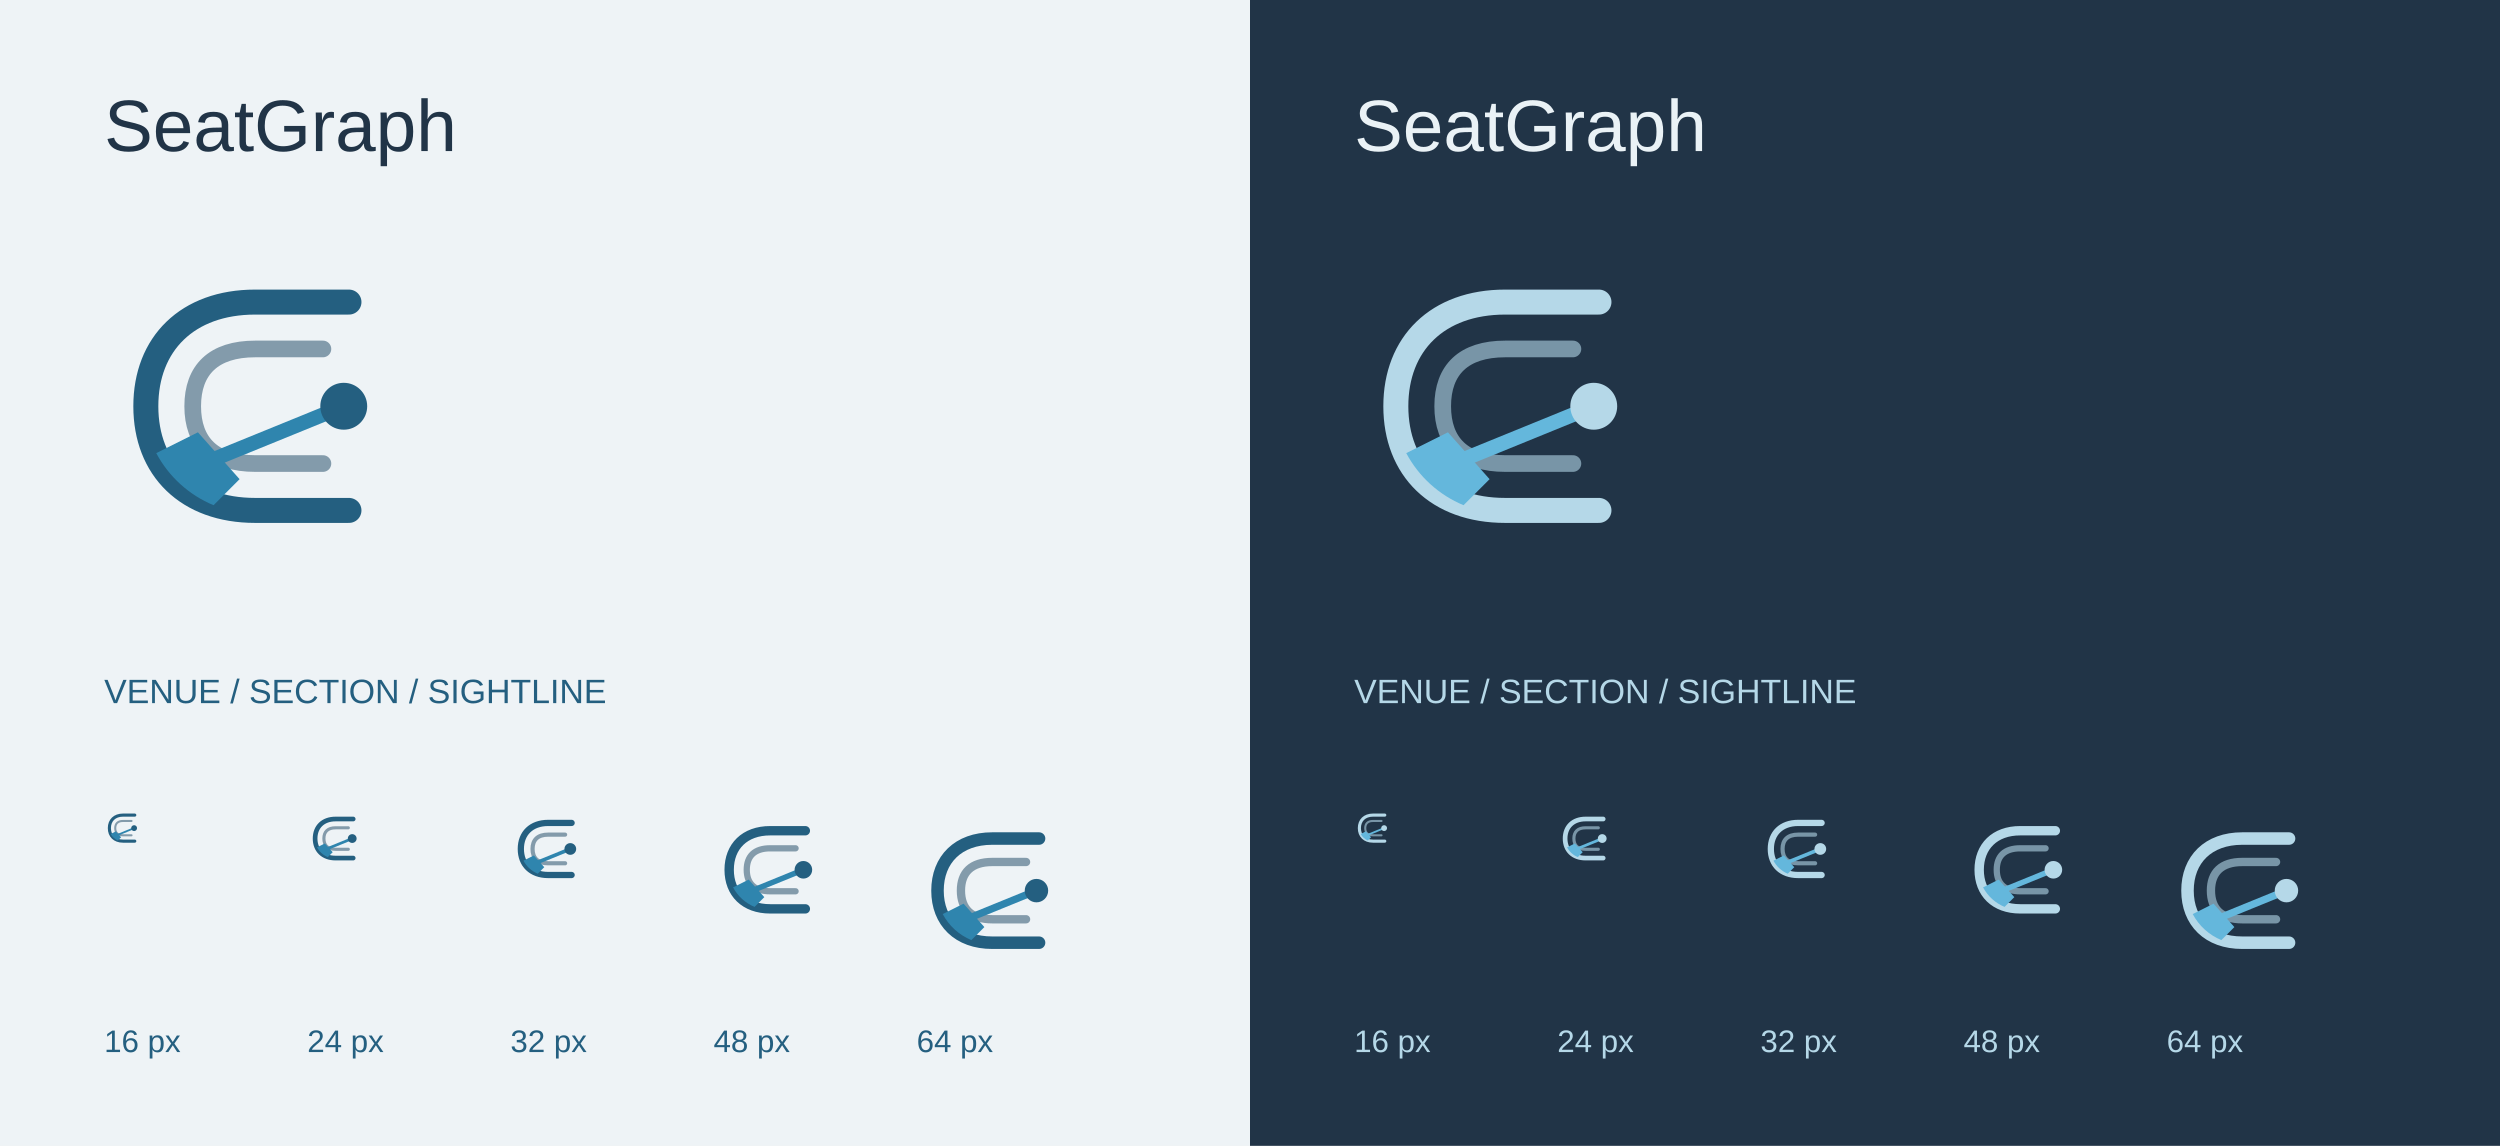
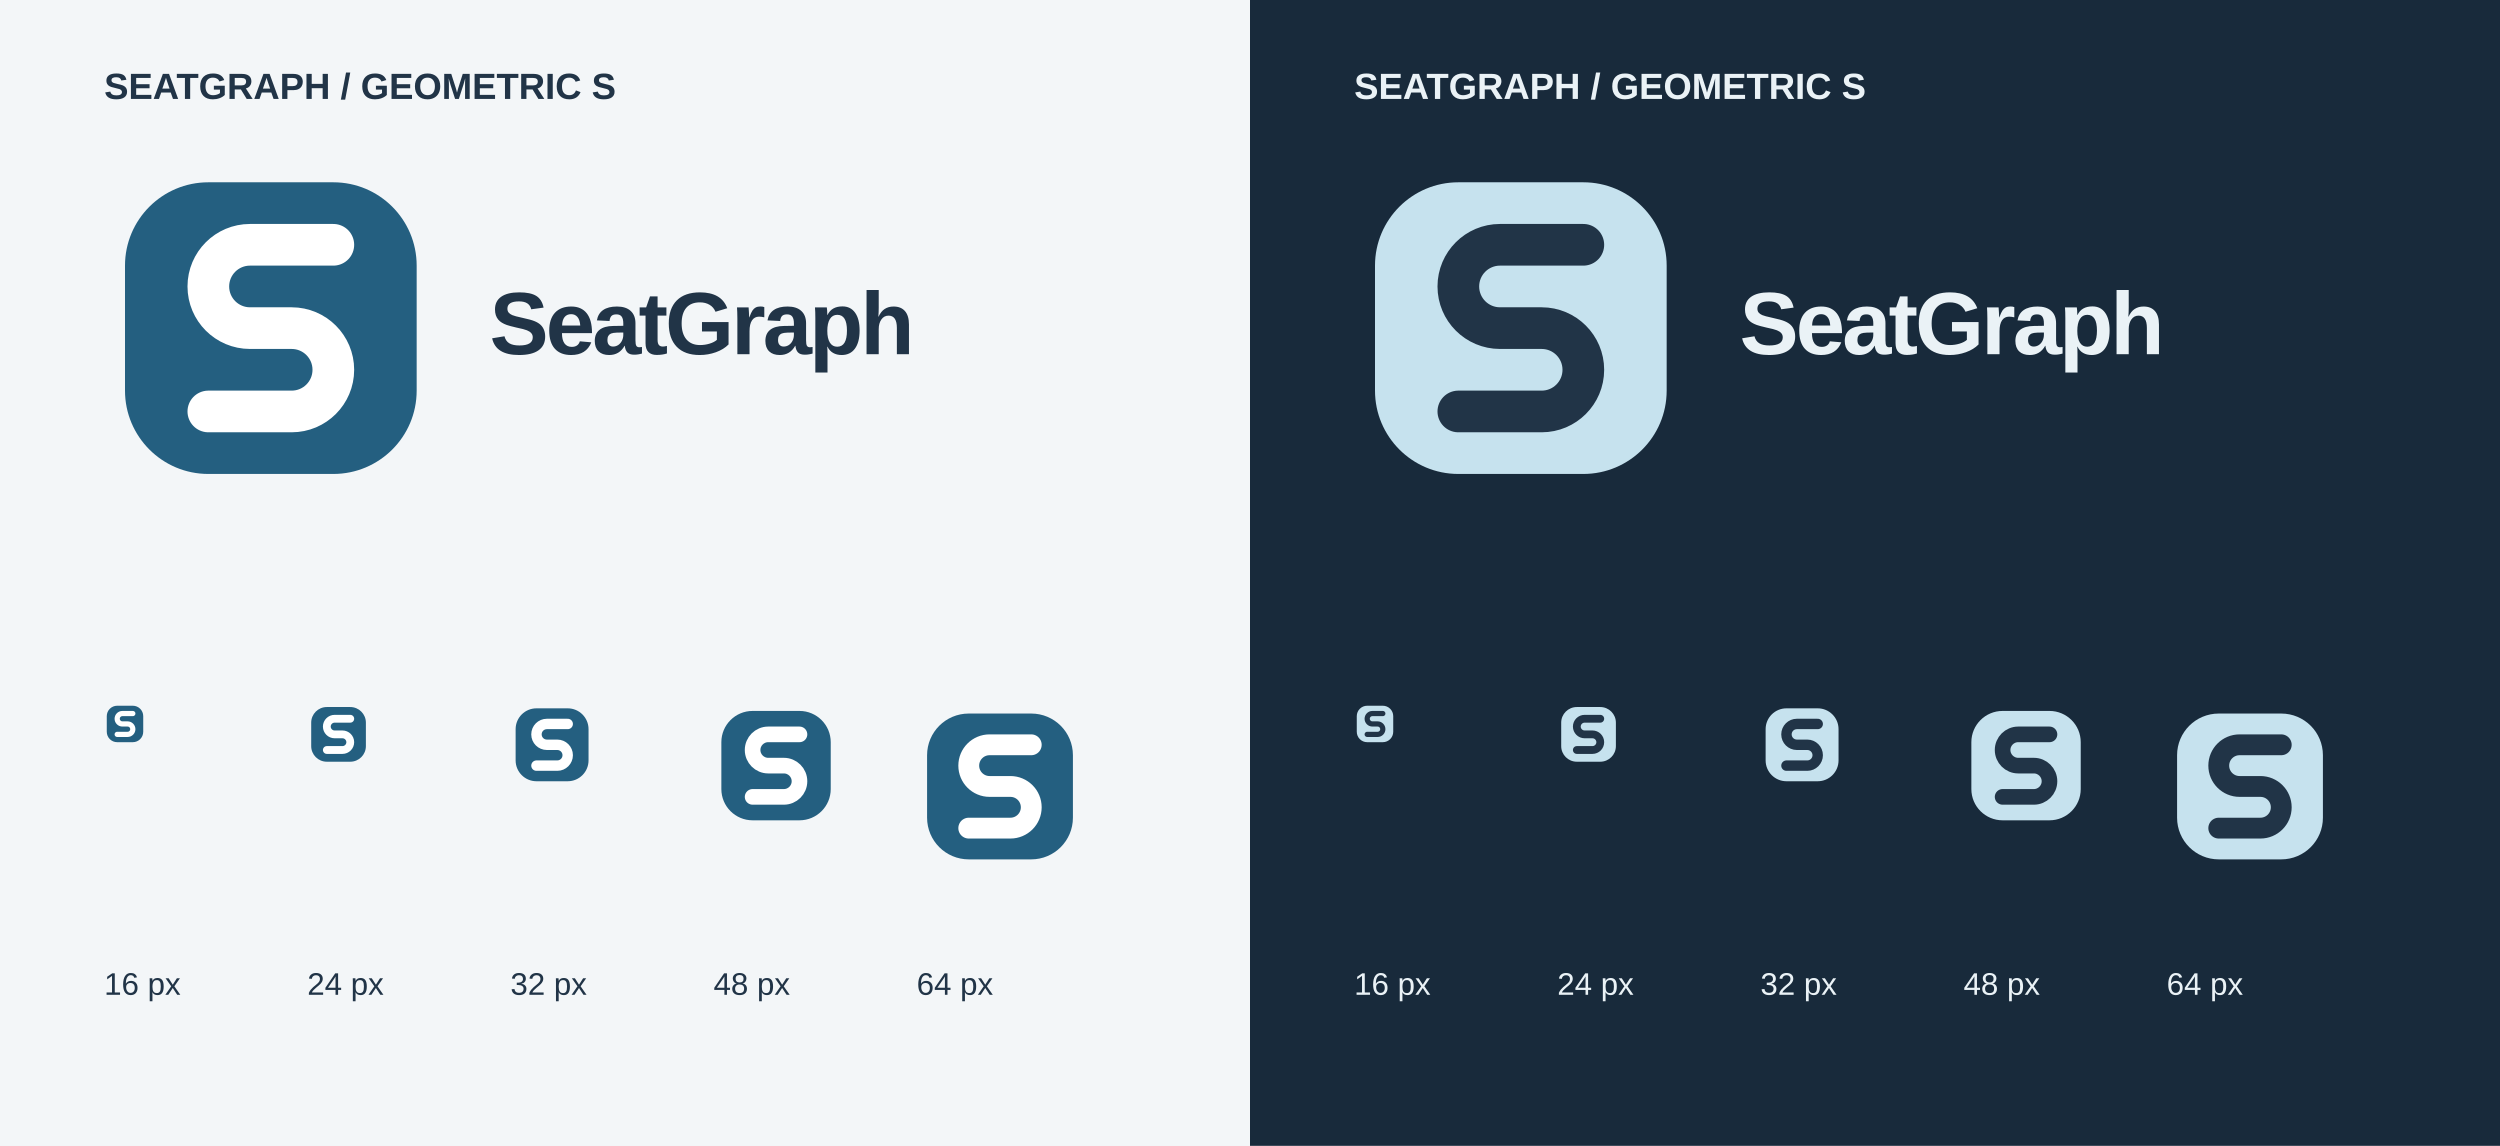
- <svg xmlns="http://www.w3.org/2000/svg" width="960" height="440" viewBox="0 0 960 440">
-   <rect width="960" height="440" fill="#eef3f6" />
-   <rect x="480" width="480" height="440" fill="#213447" />
-   <g transform="translate(40 92) scale(2)">
-     <g data-layer="venue" fill="none" stroke-linecap="round" stroke-linejoin="round">
-       <path data-layer="bowl" d="M47 12H29C16 12 8 20 8 32s8 20 21 20h18" stroke="#245f80" stroke-width="4.8" />
-       <path data-layer="tier" d="M42 21H29c-8 0-12 4-12 11s4 11 12 11h13" stroke="#839bab" stroke-width="3.2" />
-     </g>
-     <g data-layer="selection">
-       <path d="M10 41l8-4 8 9-5 5a22 22 0 0 1-11-10Z" fill="#2f85ae" />
-       <path data-layer="sightline" d="m19 43 27-11" fill="none" stroke="#2f85ae" stroke-width="2.8" stroke-linecap="round" />
-       <circle data-layer="stage-focus" cx="46" cy="32" r="4.5" fill="#245f80" />
+ <svg xmlns="http://www.w3.org/2000/svg" width="960" height="440" viewBox="0 0 960 440" role="img" aria-labelledby="title">
+   <rect width="960" height="440" fill="#f3f6f8" />
+   <rect x="480" width="480" height="440" fill="#182a3b" />
+   <text x="40" y="38" font-family="Arial,sans-serif" font-size="14" font-weight="700" fill="#213447">SEATGRAPH / GEOMETRIC S</text>
+   <g transform="translate(40 62) scale(2)">
+     <g>
+       <rect x="4" y="4" width="56" height="56" rx="16" fill="#245f80" />
+       <path d="M44 16H28a8 8 0 0 0 0 16h8a8 8 0 0 1 0 16H20" fill="none" stroke="#ffffff" stroke-width="8" stroke-linecap="round" stroke-linejoin="round" />
    </g>
  </g>
-   <text x="40" y="58" font-family="Arial,sans-serif" font-size="28" fill="#213447">SeatGraph</text>
-   <text x="40" y="270" font-family="Arial,sans-serif" font-size="13" fill="#245f80">VENUE / SECTION / SIGHTLINE</text>
-   <g transform="translate(40 310) scale(0.25)">
-     <g data-layer="venue" fill="none" stroke-linecap="round" stroke-linejoin="round">
-       <path data-layer="bowl" d="M47 12H29C16 12 8 20 8 32s8 20 21 20h18" stroke="#245f80" stroke-width="4.8" />
-       <path data-layer="tier" d="M42 21H29c-8 0-12 4-12 11s4 11 12 11h13" stroke="#839bab" stroke-width="3.2" />
-     </g>
-     <g data-layer="selection">
-       <path d="M10 41l8-4 8 9-5 5a22 22 0 0 1-11-10Z" fill="#2f85ae" />
-       <path data-layer="sightline" d="m19 43 27-11" fill="none" stroke="#2f85ae" stroke-width="2.8" stroke-linecap="round" />
-       <circle data-layer="stage-focus" cx="46" cy="32" r="4.5" fill="#245f80" />
+   <text x="188" y="136" font-family="Arial,sans-serif" font-size="34" font-weight="700" letter-spacing="-1.1" fill="#213447">SeatGraph</text>
+   <g transform="translate(40 270) scale(0.25)">
+     <g>
+       <rect x="4" y="4" width="56" height="56" rx="16" fill="#245f80" />
+       <path d="M44 16H28a8 8 0 0 0 0 16h8a8 8 0 0 1 0 16H20" fill="none" stroke="#ffffff" stroke-width="8" stroke-linecap="round" stroke-linejoin="round" />
    </g>
  </g>
-   <text x="40" y="404" font-family="Arial,sans-serif" font-size="12" fill="#245f80">16 px</text>
-   <g transform="translate(118 310) scale(0.375)">
-     <g data-layer="venue" fill="none" stroke-linecap="round" stroke-linejoin="round">
-       <path data-layer="bowl" d="M47 12H29C16 12 8 20 8 32s8 20 21 20h18" stroke="#245f80" stroke-width="4.8" />
-       <path data-layer="tier" d="M42 21H29c-8 0-12 4-12 11s4 11 12 11h13" stroke="#839bab" stroke-width="3.2" />
-     </g>
-     <g data-layer="selection">
-       <path d="M10 41l8-4 8 9-5 5a22 22 0 0 1-11-10Z" fill="#2f85ae" />
-       <path data-layer="sightline" d="m19 43 27-11" fill="none" stroke="#2f85ae" stroke-width="2.8" stroke-linecap="round" />
-       <circle data-layer="stage-focus" cx="46" cy="32" r="4.5" fill="#245f80" />
+   <text x="40" y="382" font-family="Arial,sans-serif" font-size="12" fill="#213447">16 px</text>
+   <g transform="translate(118 270) scale(0.375)">
+     <g>
+       <rect x="4" y="4" width="56" height="56" rx="16" fill="#245f80" />
+       <path d="M44 16H28a8 8 0 0 0 0 16h8a8 8 0 0 1 0 16H20" fill="none" stroke="#ffffff" stroke-width="8" stroke-linecap="round" stroke-linejoin="round" />
    </g>
  </g>
-   <text x="118" y="404" font-family="Arial,sans-serif" font-size="12" fill="#245f80">24 px</text>
-   <g transform="translate(196 310) scale(0.5)">
-     <g data-layer="venue" fill="none" stroke-linecap="round" stroke-linejoin="round">
-       <path data-layer="bowl" d="M47 12H29C16 12 8 20 8 32s8 20 21 20h18" stroke="#245f80" stroke-width="4.8" />
-       <path data-layer="tier" d="M42 21H29c-8 0-12 4-12 11s4 11 12 11h13" stroke="#839bab" stroke-width="3.2" />
-     </g>
-     <g data-layer="selection">
-       <path d="M10 41l8-4 8 9-5 5a22 22 0 0 1-11-10Z" fill="#2f85ae" />
-       <path data-layer="sightline" d="m19 43 27-11" fill="none" stroke="#2f85ae" stroke-width="2.8" stroke-linecap="round" />
-       <circle data-layer="stage-focus" cx="46" cy="32" r="4.5" fill="#245f80" />
+   <text x="118" y="382" font-family="Arial,sans-serif" font-size="12" fill="#213447">24 px</text>
+   <g transform="translate(196 270) scale(0.5)">
+     <g>
+       <rect x="4" y="4" width="56" height="56" rx="16" fill="#245f80" />
+       <path d="M44 16H28a8 8 0 0 0 0 16h8a8 8 0 0 1 0 16H20" fill="none" stroke="#ffffff" stroke-width="8" stroke-linecap="round" stroke-linejoin="round" />
    </g>
  </g>
-   <text x="196" y="404" font-family="Arial,sans-serif" font-size="12" fill="#245f80">32 px</text>
-   <g transform="translate(274 310) scale(0.75)">
-     <g data-layer="venue" fill="none" stroke-linecap="round" stroke-linejoin="round">
-       <path data-layer="bowl" d="M47 12H29C16 12 8 20 8 32s8 20 21 20h18" stroke="#245f80" stroke-width="4.8" />
-       <path data-layer="tier" d="M42 21H29c-8 0-12 4-12 11s4 11 12 11h13" stroke="#839bab" stroke-width="3.2" />
-     </g>
-     <g data-layer="selection">
-       <path d="M10 41l8-4 8 9-5 5a22 22 0 0 1-11-10Z" fill="#2f85ae" />
-       <path data-layer="sightline" d="m19 43 27-11" fill="none" stroke="#2f85ae" stroke-width="2.8" stroke-linecap="round" />
-       <circle data-layer="stage-focus" cx="46" cy="32" r="4.5" fill="#245f80" />
+   <text x="196" y="382" font-family="Arial,sans-serif" font-size="12" fill="#213447">32 px</text>
+   <g transform="translate(274 270) scale(0.75)">
+     <g>
+       <rect x="4" y="4" width="56" height="56" rx="16" fill="#245f80" />
+       <path d="M44 16H28a8 8 0 0 0 0 16h8a8 8 0 0 1 0 16H20" fill="none" stroke="#ffffff" stroke-width="8" stroke-linecap="round" stroke-linejoin="round" />
    </g>
  </g>
-   <text x="274" y="404" font-family="Arial,sans-serif" font-size="12" fill="#245f80">48 px</text>
-   <g transform="translate(352 310) scale(1)">
-     <g data-layer="venue" fill="none" stroke-linecap="round" stroke-linejoin="round">
-       <path data-layer="bowl" d="M47 12H29C16 12 8 20 8 32s8 20 21 20h18" stroke="#245f80" stroke-width="4.8" />
-       <path data-layer="tier" d="M42 21H29c-8 0-12 4-12 11s4 11 12 11h13" stroke="#839bab" stroke-width="3.2" />
-     </g>
-     <g data-layer="selection">
-       <path d="M10 41l8-4 8 9-5 5a22 22 0 0 1-11-10Z" fill="#2f85ae" />
-       <path data-layer="sightline" d="m19 43 27-11" fill="none" stroke="#2f85ae" stroke-width="2.8" stroke-linecap="round" />
-       <circle data-layer="stage-focus" cx="46" cy="32" r="4.5" fill="#245f80" />
+   <text x="274" y="382" font-family="Arial,sans-serif" font-size="12" fill="#213447">48 px</text>
+   <g transform="translate(352 270) scale(1)">
+     <g>
+       <rect x="4" y="4" width="56" height="56" rx="16" fill="#245f80" />
+       <path d="M44 16H28a8 8 0 0 0 0 16h8a8 8 0 0 1 0 16H20" fill="none" stroke="#ffffff" stroke-width="8" stroke-linecap="round" stroke-linejoin="round" />
    </g>
  </g>
-   <text x="352" y="404" font-family="Arial,sans-serif" font-size="12" fill="#245f80">64 px</text>
-   <g transform="translate(520 92) scale(2)">
-     <g data-layer="venue" fill="none" stroke-linecap="round" stroke-linejoin="round">
-       <path data-layer="bowl" d="M47 12H29C16 12 8 20 8 32s8 20 21 20h18" stroke="#b5d8e8" stroke-width="4.8" />
-       <path data-layer="tier" d="M42 21H29c-8 0-12 4-12 11s4 11 12 11h13" stroke="#7895a7" stroke-width="3.2" />
-     </g>
-     <g data-layer="selection">
-       <path d="M10 41l8-4 8 9-5 5a22 22 0 0 1-11-10Z" fill="#64b7dc" />
-       <path data-layer="sightline" d="m19 43 27-11" fill="none" stroke="#64b7dc" stroke-width="2.8" stroke-linecap="round" />
-       <circle data-layer="stage-focus" cx="46" cy="32" r="4.5" fill="#b5d8e8" />
+   <text x="352" y="382" font-family="Arial,sans-serif" font-size="12" fill="#213447">64 px</text>
+   <text x="520" y="38" font-family="Arial,sans-serif" font-size="14" font-weight="700" fill="#eaf2f6">SEATGRAPH / GEOMETRIC S</text>
+   <g transform="translate(520 62) scale(2)">
+     <g>
+       <rect x="4" y="4" width="56" height="56" rx="16" fill="#c6e2ee" />
+       <path d="M44 16H28a8 8 0 0 0 0 16h8a8 8 0 0 1 0 16H20" fill="none" stroke="#213447" stroke-width="8" stroke-linecap="round" stroke-linejoin="round" />
    </g>
  </g>
-   <text x="520" y="58" font-family="Arial,sans-serif" font-size="28" fill="#eaf2f6">SeatGraph</text>
-   <text x="520" y="270" font-family="Arial,sans-serif" font-size="13" fill="#b5d8e8">VENUE / SECTION / SIGHTLINE</text>
-   <g transform="translate(520 310) scale(0.25)">
-     <g data-layer="venue" fill="none" stroke-linecap="round" stroke-linejoin="round">
-       <path data-layer="bowl" d="M47 12H29C16 12 8 20 8 32s8 20 21 20h18" stroke="#b5d8e8" stroke-width="4.8" />
-       <path data-layer="tier" d="M42 21H29c-8 0-12 4-12 11s4 11 12 11h13" stroke="#7895a7" stroke-width="3.2" />
-     </g>
-     <g data-layer="selection">
-       <path d="M10 41l8-4 8 9-5 5a22 22 0 0 1-11-10Z" fill="#64b7dc" />
-       <path data-layer="sightline" d="m19 43 27-11" fill="none" stroke="#64b7dc" stroke-width="2.8" stroke-linecap="round" />
-       <circle data-layer="stage-focus" cx="46" cy="32" r="4.5" fill="#b5d8e8" />
+   <text x="668" y="136" font-family="Arial,sans-serif" font-size="34" font-weight="700" letter-spacing="-1.1" fill="#eaf2f6">SeatGraph</text>
+   <g transform="translate(520 270) scale(0.25)">
+     <g>
+       <rect x="4" y="4" width="56" height="56" rx="16" fill="#c6e2ee" />
+       <path d="M44 16H28a8 8 0 0 0 0 16h8a8 8 0 0 1 0 16H20" fill="none" stroke="#213447" stroke-width="8" stroke-linecap="round" stroke-linejoin="round" />
    </g>
  </g>
-   <text x="520" y="404" font-family="Arial,sans-serif" font-size="12" fill="#b5d8e8">16 px</text>
-   <g transform="translate(598 310) scale(0.375)">
-     <g data-layer="venue" fill="none" stroke-linecap="round" stroke-linejoin="round">
-       <path data-layer="bowl" d="M47 12H29C16 12 8 20 8 32s8 20 21 20h18" stroke="#b5d8e8" stroke-width="4.8" />
-       <path data-layer="tier" d="M42 21H29c-8 0-12 4-12 11s4 11 12 11h13" stroke="#7895a7" stroke-width="3.2" />
-     </g>
-     <g data-layer="selection">
-       <path d="M10 41l8-4 8 9-5 5a22 22 0 0 1-11-10Z" fill="#64b7dc" />
-       <path data-layer="sightline" d="m19 43 27-11" fill="none" stroke="#64b7dc" stroke-width="2.8" stroke-linecap="round" />
-       <circle data-layer="stage-focus" cx="46" cy="32" r="4.5" fill="#b5d8e8" />
+   <text x="520" y="382" font-family="Arial,sans-serif" font-size="12" fill="#eaf2f6">16 px</text>
+   <g transform="translate(598 270) scale(0.375)">
+     <g>
+       <rect x="4" y="4" width="56" height="56" rx="16" fill="#c6e2ee" />
+       <path d="M44 16H28a8 8 0 0 0 0 16h8a8 8 0 0 1 0 16H20" fill="none" stroke="#213447" stroke-width="8" stroke-linecap="round" stroke-linejoin="round" />
    </g>
  </g>
-   <text x="598" y="404" font-family="Arial,sans-serif" font-size="12" fill="#b5d8e8">24 px</text>
-   <g transform="translate(676 310) scale(0.5)">
-     <g data-layer="venue" fill="none" stroke-linecap="round" stroke-linejoin="round">
-       <path data-layer="bowl" d="M47 12H29C16 12 8 20 8 32s8 20 21 20h18" stroke="#b5d8e8" stroke-width="4.8" />
-       <path data-layer="tier" d="M42 21H29c-8 0-12 4-12 11s4 11 12 11h13" stroke="#7895a7" stroke-width="3.2" />
-     </g>
-     <g data-layer="selection">
-       <path d="M10 41l8-4 8 9-5 5a22 22 0 0 1-11-10Z" fill="#64b7dc" />
-       <path data-layer="sightline" d="m19 43 27-11" fill="none" stroke="#64b7dc" stroke-width="2.8" stroke-linecap="round" />
-       <circle data-layer="stage-focus" cx="46" cy="32" r="4.5" fill="#b5d8e8" />
+   <text x="598" y="382" font-family="Arial,sans-serif" font-size="12" fill="#eaf2f6">24 px</text>
+   <g transform="translate(676 270) scale(0.5)">
+     <g>
+       <rect x="4" y="4" width="56" height="56" rx="16" fill="#c6e2ee" />
+       <path d="M44 16H28a8 8 0 0 0 0 16h8a8 8 0 0 1 0 16H20" fill="none" stroke="#213447" stroke-width="8" stroke-linecap="round" stroke-linejoin="round" />
    </g>
  </g>
-   <text x="676" y="404" font-family="Arial,sans-serif" font-size="12" fill="#b5d8e8">32 px</text>
-   <g transform="translate(754 310) scale(0.75)">
-     <g data-layer="venue" fill="none" stroke-linecap="round" stroke-linejoin="round">
-       <path data-layer="bowl" d="M47 12H29C16 12 8 20 8 32s8 20 21 20h18" stroke="#b5d8e8" stroke-width="4.8" />
-       <path data-layer="tier" d="M42 21H29c-8 0-12 4-12 11s4 11 12 11h13" stroke="#7895a7" stroke-width="3.2" />
-     </g>
-     <g data-layer="selection">
-       <path d="M10 41l8-4 8 9-5 5a22 22 0 0 1-11-10Z" fill="#64b7dc" />
-       <path data-layer="sightline" d="m19 43 27-11" fill="none" stroke="#64b7dc" stroke-width="2.8" stroke-linecap="round" />
-       <circle data-layer="stage-focus" cx="46" cy="32" r="4.5" fill="#b5d8e8" />
+   <text x="676" y="382" font-family="Arial,sans-serif" font-size="12" fill="#eaf2f6">32 px</text>
+   <g transform="translate(754 270) scale(0.75)">
+     <g>
+       <rect x="4" y="4" width="56" height="56" rx="16" fill="#c6e2ee" />
+       <path d="M44 16H28a8 8 0 0 0 0 16h8a8 8 0 0 1 0 16H20" fill="none" stroke="#213447" stroke-width="8" stroke-linecap="round" stroke-linejoin="round" />
    </g>
  </g>
-   <text x="754" y="404" font-family="Arial,sans-serif" font-size="12" fill="#b5d8e8">48 px</text>
-   <g transform="translate(832 310) scale(1)">
-     <g data-layer="venue" fill="none" stroke-linecap="round" stroke-linejoin="round">
-       <path data-layer="bowl" d="M47 12H29C16 12 8 20 8 32s8 20 21 20h18" stroke="#b5d8e8" stroke-width="4.8" />
-       <path data-layer="tier" d="M42 21H29c-8 0-12 4-12 11s4 11 12 11h13" stroke="#7895a7" stroke-width="3.2" />
-     </g>
-     <g data-layer="selection">
-       <path d="M10 41l8-4 8 9-5 5a22 22 0 0 1-11-10Z" fill="#64b7dc" />
-       <path data-layer="sightline" d="m19 43 27-11" fill="none" stroke="#64b7dc" stroke-width="2.8" stroke-linecap="round" />
-       <circle data-layer="stage-focus" cx="46" cy="32" r="4.5" fill="#b5d8e8" />
+   <text x="754" y="382" font-family="Arial,sans-serif" font-size="12" fill="#eaf2f6">48 px</text>
+   <g transform="translate(832 270) scale(1)">
+     <g>
+       <rect x="4" y="4" width="56" height="56" rx="16" fill="#c6e2ee" />
+       <path d="M44 16H28a8 8 0 0 0 0 16h8a8 8 0 0 1 0 16H20" fill="none" stroke="#213447" stroke-width="8" stroke-linecap="round" stroke-linejoin="round" />
    </g>
  </g>
-   <text x="832" y="404" font-family="Arial,sans-serif" font-size="12" fill="#b5d8e8">64 px</text>
+   <text x="832" y="382" font-family="Arial,sans-serif" font-size="12" fill="#eaf2f6">64 px</text>
</svg>
